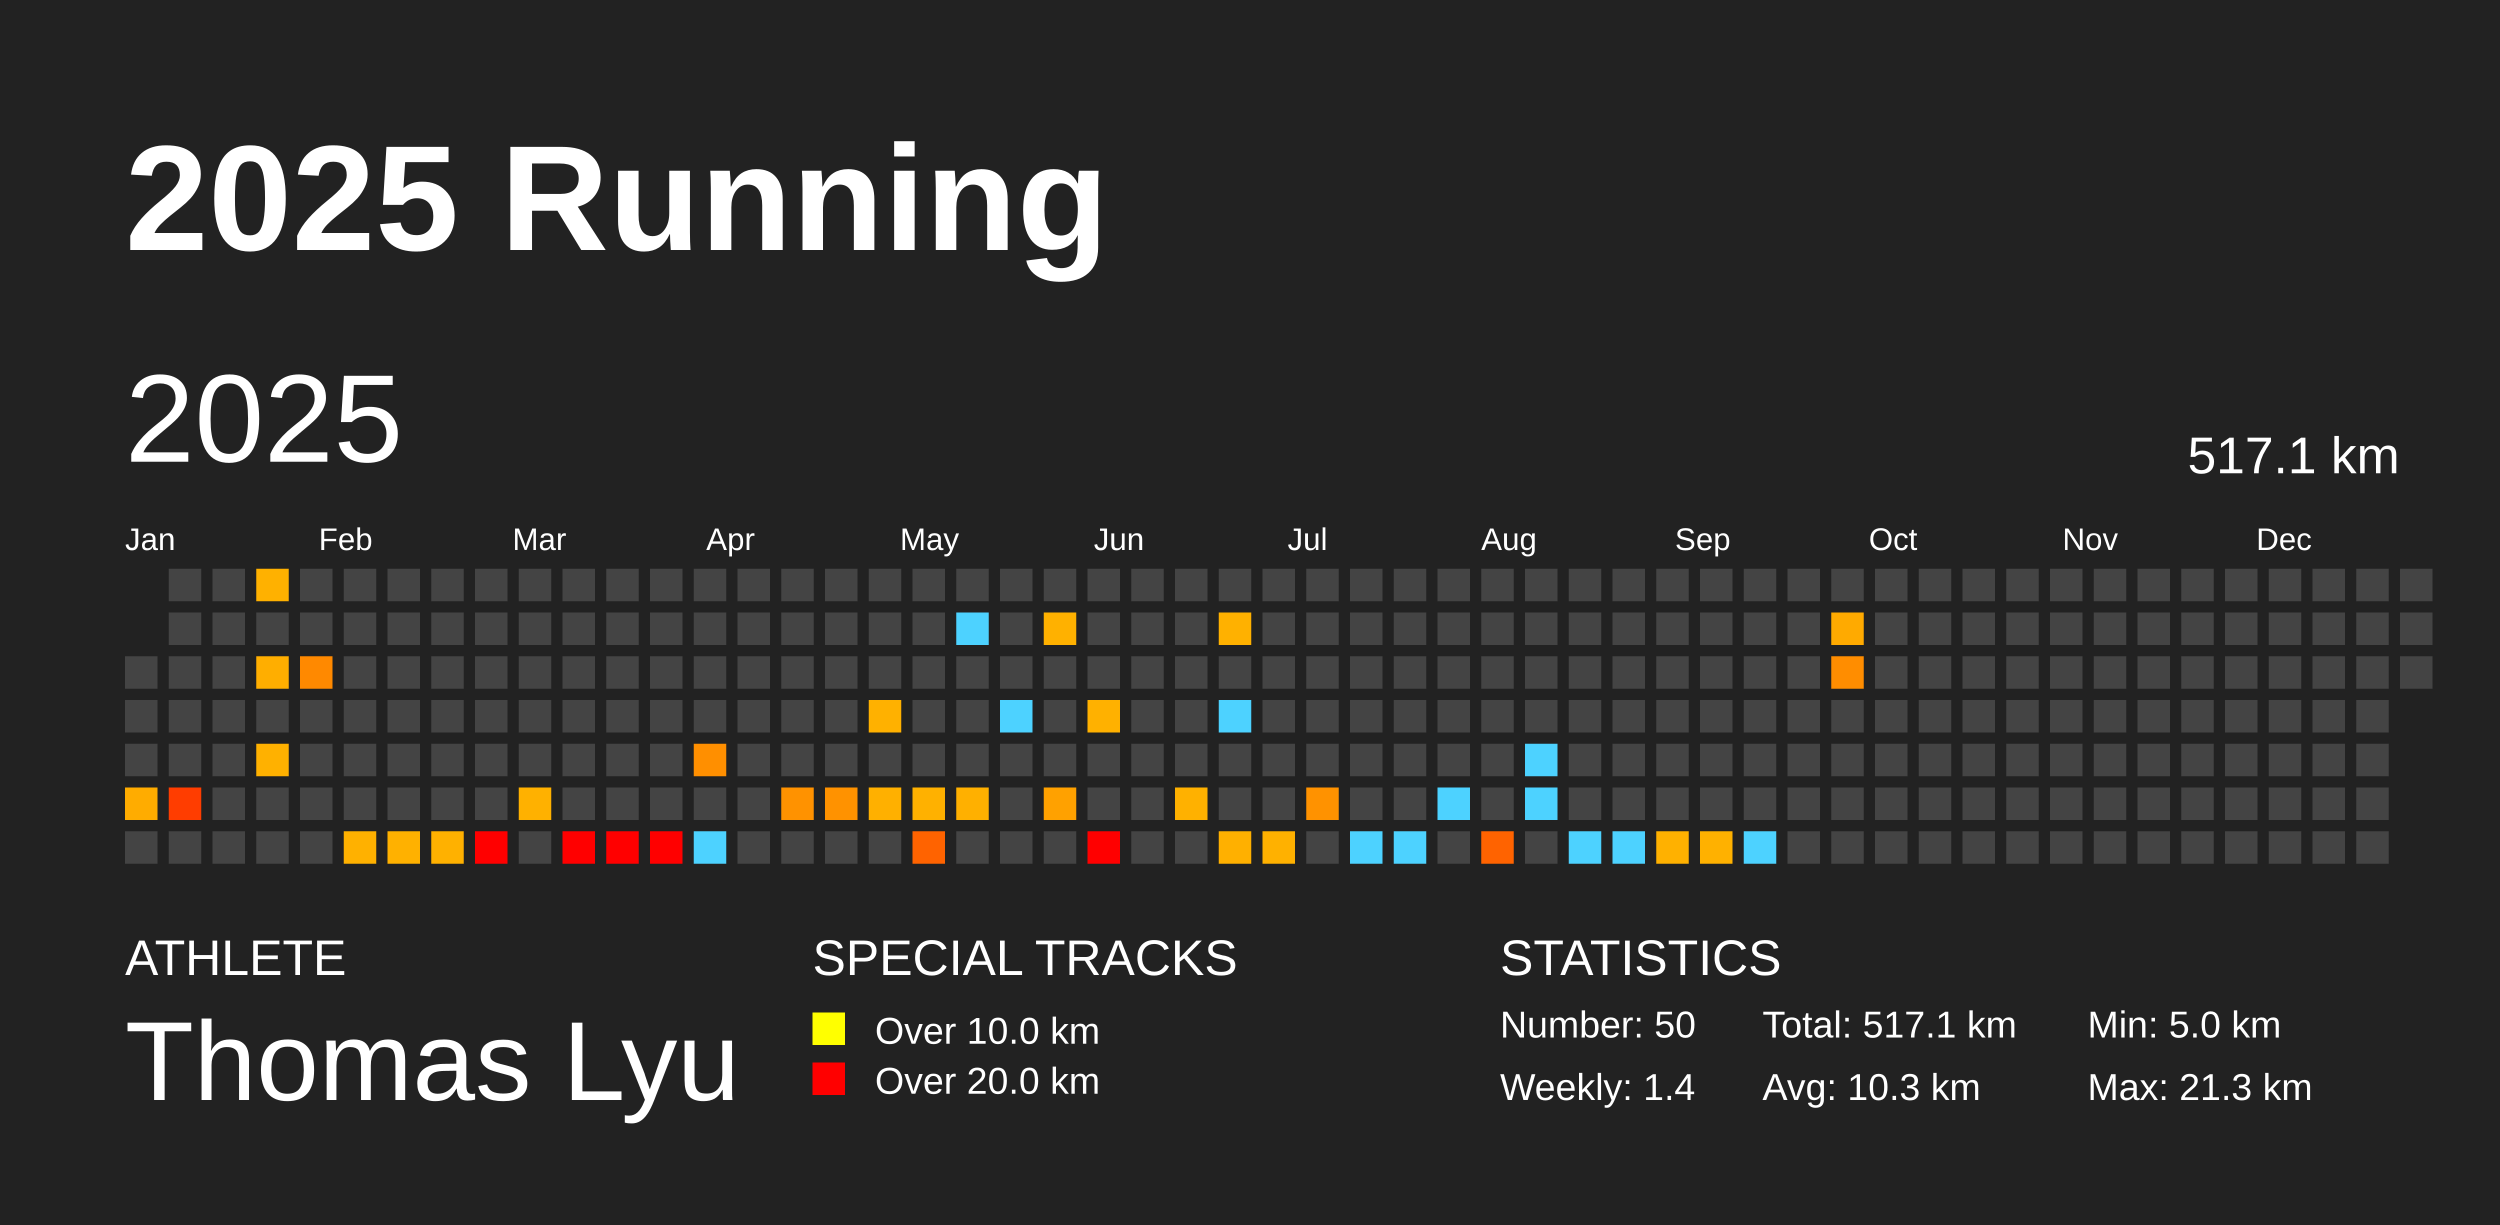
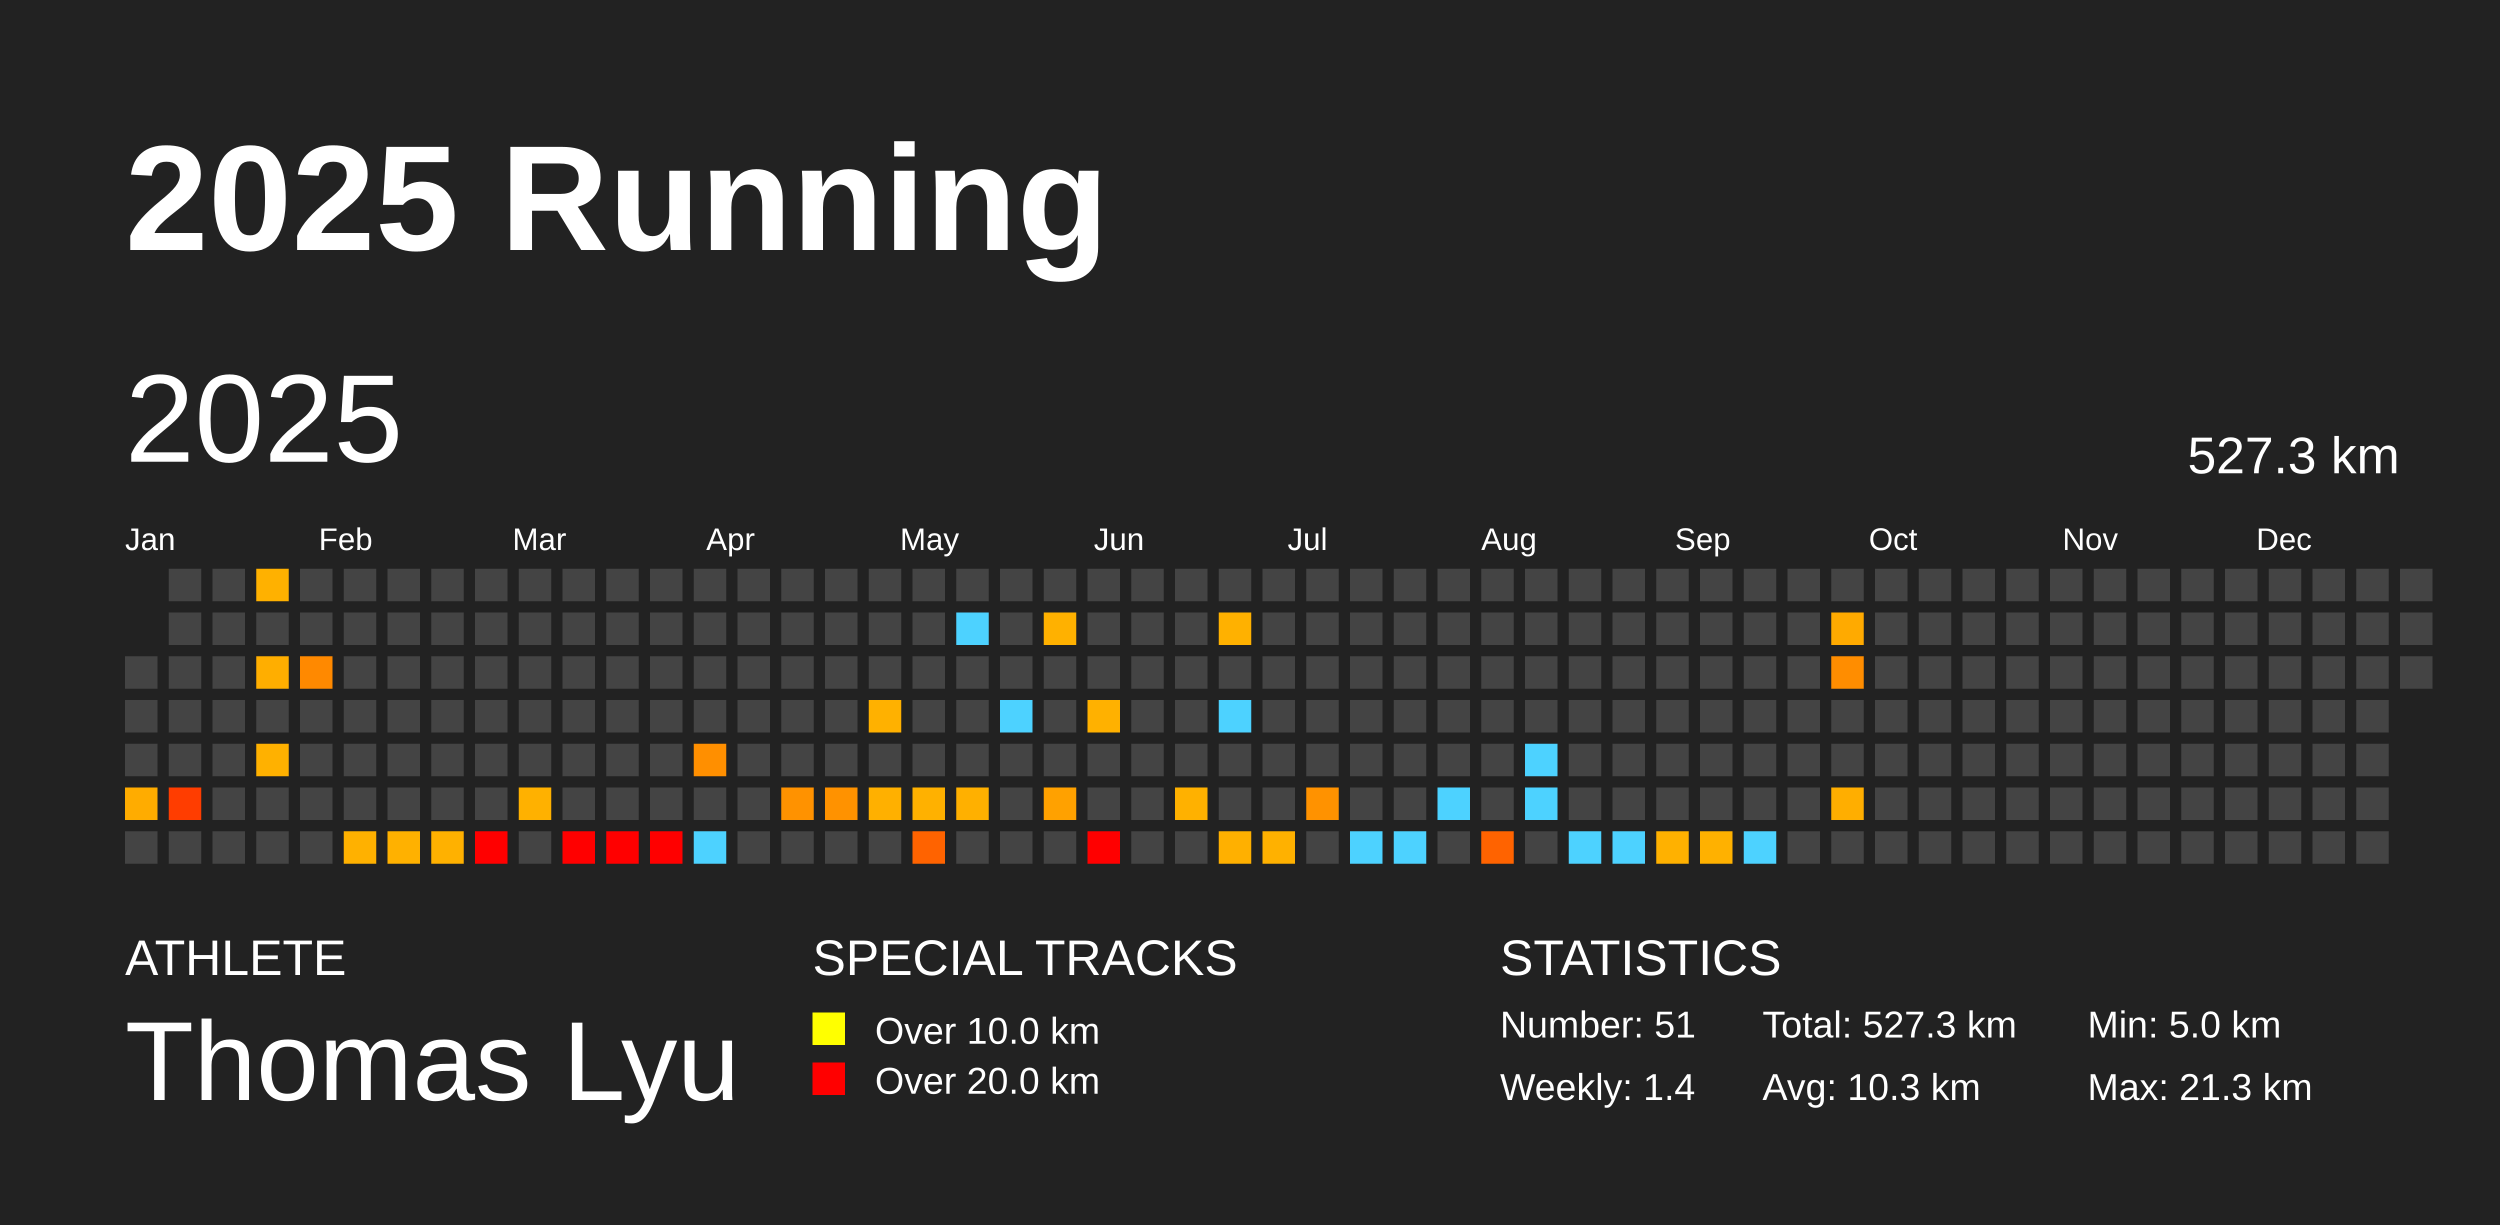
<svg xmlns="http://www.w3.org/2000/svg" baseProfile="full" height="98mm" version="1.1" viewBox="0,0,200,98" width="200mm">
  <defs />
  <rect fill="#222222" height="98" width="200" x="0" y="0" />
  <text fill="#FFFFFF" style="font-size:12px; font-family:Arial; font-weight:bold;" x="10" y="20">2025 Running</text>
  <text fill="#FFFFFF" style="font-size:4px; font-family:Arial" x="10" y="78">ATHLETE</text>
  <text fill="#FFFFFF" style="font-size:9px; font-family:Arial" x="10" y="88">Thomas Lyu</text>
  <text fill="#FFFFFF" style="font-size:4px; font-family:Arial" x="65" y="78">SPECIAL TRACKS</text>
  <rect fill="yellow" height="2.6" width="2.6" x="65" y="81" />
  <text fill="#FFFFFF" style="font-size:3px; font-family:Arial" x="70" y="83.5">Over 10.0 km</text>
  <rect fill="red" height="2.6" width="2.6" x="65" y="85" />
  <text fill="#FFFFFF" style="font-size:3px; font-family:Arial" x="70" y="87.5">Over 20.0 km</text>
  <text fill="#FFFFFF" style="font-size:4px; font-family:Arial" x="120" y="78">STATISTICS</text>
-   <text fill="#FFFFFF" style="font-size:3px; font-family:Arial" x="120" y="83">Number: 50</text>
+   <text fill="#FFFFFF" style="font-size:3px; font-family:Arial" x="120" y="83">Number: 51</text>
  <text fill="#FFFFFF" style="font-size:3px; font-family:Arial" x="120" y="88">Weekly: 1.4</text>
-   <text fill="#FFFFFF" style="font-size:3px; font-family:Arial" x="141" y="83">Total: 517.1 km</text>
+   <text fill="#FFFFFF" style="font-size:3px; font-family:Arial" x="141" y="83">Total: 527.3 km</text>
  <text fill="#FFFFFF" style="font-size:3px; font-family:Arial" x="141" y="88">Avg: 10.3 km</text>
  <text fill="#FFFFFF" style="font-size:3px; font-family:Arial" x="167" y="83">Min: 5.0 km</text>
  <text fill="#FFFFFF" style="font-size:3px; font-family:Arial" x="167" y="88">Max: 21.3 km</text>
  <text dominant-baseline="hanging" fill="#FFFFFF" style="font-size:10.0px; font-family:Arial;" x="10" y="30">2025</text>
-   <text dominant-baseline="hanging" fill="#FFFFFF" style="font-size:4.125px; font-family:Arial;" x="175" y="35">517.1 km</text>
+   <text dominant-baseline="hanging" fill="#FFFFFF" style="font-size:4.125px; font-family:Arial;" x="175" y="35">527.3 km</text>
  <text fill="#FFFFFF" style="font-size:2.5px; font-family:Arial" x="10.0" y="44">Jan</text>
  <text fill="#FFFFFF" style="font-size:2.5px; font-family:Arial" x="25.5" y="44">Feb</text>
  <text fill="#FFFFFF" style="font-size:2.5px; font-family:Arial" x="41.0" y="44">Mar</text>
  <text fill="#FFFFFF" style="font-size:2.5px; font-family:Arial" x="56.5" y="44">Apr</text>
  <text fill="#FFFFFF" style="font-size:2.5px; font-family:Arial" x="72.0" y="44">May</text>
  <text fill="#FFFFFF" style="font-size:2.5px; font-family:Arial" x="87.5" y="44">Jun</text>
  <text fill="#FFFFFF" style="font-size:2.5px; font-family:Arial" x="103.0" y="44">Jul</text>
  <text fill="#FFFFFF" style="font-size:2.5px; font-family:Arial" x="118.5" y="44">Aug</text>
  <text fill="#FFFFFF" style="font-size:2.5px; font-family:Arial" x="134.0" y="44">Sep</text>
  <text fill="#FFFFFF" style="font-size:2.5px; font-family:Arial" x="149.5" y="44">Oct</text>
  <text fill="#FFFFFF" style="font-size:2.5px; font-family:Arial" x="165.0" y="44">Nov</text>
  <text fill="#FFFFFF" style="font-size:2.5px; font-family:Arial" x="180.5" y="44">Dec</text>
  <rect fill="#444444" height="2.6" width="2.6" x="10.0" y="52.5" />
  <rect fill="#444444" height="2.6" width="2.6" x="10.0" y="56.0" />
  <rect fill="#444444" height="2.6" width="2.6" x="10.0" y="59.5" />
  <rect fill="#ffac00" height="2.6" width="2.6" x="10.0" y="63.0" />
  <rect fill="#444444" height="2.6" width="2.6" x="10.0" y="66.5" />
  <rect fill="#444444" height="2.6" width="2.6" x="13.5" y="45.5" />
  <rect fill="#444444" height="2.6" width="2.6" x="13.5" y="49.0" />
  <rect fill="#444444" height="2.6" width="2.6" x="13.5" y="52.5" />
  <rect fill="#444444" height="2.6" width="2.6" x="13.5" y="56.0" />
  <rect fill="#444444" height="2.6" width="2.6" x="13.5" y="59.5" />
  <rect fill="#ff3d00" height="2.6" width="2.6" x="13.5" y="63.0" />
  <rect fill="#444444" height="2.6" width="2.6" x="13.5" y="66.5" />
  <rect fill="#444444" height="2.6" width="2.6" x="17.0" y="45.5" />
  <rect fill="#444444" height="2.6" width="2.6" x="17.0" y="49.0" />
  <rect fill="#444444" height="2.6" width="2.6" x="17.0" y="52.5" />
  <rect fill="#444444" height="2.6" width="2.6" x="17.0" y="56.0" />
  <rect fill="#444444" height="2.6" width="2.6" x="17.0" y="59.5" />
  <rect fill="#444444" height="2.6" width="2.6" x="17.0" y="63.0" />
  <rect fill="#444444" height="2.6" width="2.6" x="17.0" y="66.5" />
  <rect fill="#ffb100" height="2.6" width="2.6" x="20.5" y="45.5" />
  <rect fill="#444444" height="2.6" width="2.6" x="20.5" y="49.0" />
  <rect fill="#ffae00" height="2.6" width="2.6" x="20.5" y="52.5" />
  <rect fill="#444444" height="2.6" width="2.6" x="20.5" y="56.0" />
  <rect fill="#ffb100" height="2.6" width="2.6" x="20.5" y="59.5" />
  <rect fill="#444444" height="2.6" width="2.6" x="20.5" y="63.0" />
  <rect fill="#444444" height="2.6" width="2.6" x="20.5" y="66.5" />
  <rect fill="#444444" height="2.6" width="2.6" x="24.0" y="45.5" />
  <rect fill="#444444" height="2.6" width="2.6" x="24.0" y="49.0" />
  <rect fill="#ff8900" height="2.6" width="2.6" x="24.0" y="52.5" />
  <rect fill="#444444" height="2.6" width="2.6" x="24.0" y="56.0" />
  <rect fill="#444444" height="2.6" width="2.6" x="24.0" y="59.5" />
  <rect fill="#444444" height="2.6" width="2.6" x="24.0" y="63.0" />
  <rect fill="#444444" height="2.6" width="2.6" x="24.0" y="66.5" />
  <rect fill="#444444" height="2.6" width="2.6" x="27.5" y="45.5" />
  <rect fill="#444444" height="2.6" width="2.6" x="27.5" y="49.0" />
  <rect fill="#444444" height="2.6" width="2.6" x="27.5" y="52.5" />
  <rect fill="#444444" height="2.6" width="2.6" x="27.5" y="56.0" />
  <rect fill="#444444" height="2.6" width="2.6" x="27.5" y="59.5" />
  <rect fill="#444444" height="2.6" width="2.6" x="27.5" y="63.0" />
  <rect fill="#ffb100" height="2.6" width="2.6" x="27.5" y="66.5" />
  <rect fill="#444444" height="2.6" width="2.6" x="31.0" y="45.5" />
  <rect fill="#444444" height="2.6" width="2.6" x="31.0" y="49.0" />
  <rect fill="#444444" height="2.6" width="2.6" x="31.0" y="52.5" />
  <rect fill="#444444" height="2.6" width="2.6" x="31.0" y="56.0" />
  <rect fill="#444444" height="2.6" width="2.6" x="31.0" y="59.5" />
  <rect fill="#444444" height="2.6" width="2.6" x="31.0" y="63.0" />
  <rect fill="#ffb100" height="2.6" width="2.6" x="31.0" y="66.5" />
  <rect fill="#444444" height="2.6" width="2.6" x="34.5" y="45.5" />
  <rect fill="#444444" height="2.6" width="2.6" x="34.5" y="49.0" />
  <rect fill="#444444" height="2.6" width="2.6" x="34.5" y="52.5" />
  <rect fill="#444444" height="2.6" width="2.6" x="34.5" y="56.0" />
  <rect fill="#444444" height="2.6" width="2.6" x="34.5" y="59.5" />
  <rect fill="#444444" height="2.6" width="2.6" x="34.5" y="63.0" />
  <rect fill="#ffb100" height="2.6" width="2.6" x="34.5" y="66.5" />
  <rect fill="#444444" height="2.6" width="2.6" x="38.0" y="45.5" />
  <rect fill="#444444" height="2.6" width="2.6" x="38.0" y="49.0" />
  <rect fill="#444444" height="2.6" width="2.6" x="38.0" y="52.5" />
  <rect fill="#444444" height="2.6" width="2.6" x="38.0" y="56.0" />
  <rect fill="#444444" height="2.6" width="2.6" x="38.0" y="59.5" />
  <rect fill="#444444" height="2.6" width="2.6" x="38.0" y="63.0" />
  <rect fill="red" height="2.6" width="2.6" x="38.0" y="66.5" />
  <rect fill="#444444" height="2.6" width="2.6" x="41.5" y="45.5" />
  <rect fill="#444444" height="2.6" width="2.6" x="41.5" y="49.0" />
  <rect fill="#444444" height="2.6" width="2.6" x="41.5" y="52.5" />
  <rect fill="#444444" height="2.6" width="2.6" x="41.5" y="56.0" />
  <rect fill="#444444" height="2.6" width="2.6" x="41.5" y="59.5" />
  <rect fill="#ffb100" height="2.6" width="2.6" x="41.5" y="63.0" />
  <rect fill="#444444" height="2.6" width="2.6" x="41.5" y="66.5" />
  <rect fill="#444444" height="2.6" width="2.6" x="45.0" y="45.5" />
  <rect fill="#444444" height="2.6" width="2.6" x="45.0" y="49.0" />
  <rect fill="#444444" height="2.6" width="2.6" x="45.0" y="52.5" />
  <rect fill="#444444" height="2.6" width="2.6" x="45.0" y="56.0" />
  <rect fill="#444444" height="2.6" width="2.6" x="45.0" y="59.5" />
  <rect fill="#444444" height="2.6" width="2.6" x="45.0" y="63.0" />
  <rect fill="red" height="2.6" width="2.6" x="45.0" y="66.5" />
  <rect fill="#444444" height="2.6" width="2.6" x="48.5" y="45.5" />
  <rect fill="#444444" height="2.6" width="2.6" x="48.5" y="49.0" />
  <rect fill="#444444" height="2.6" width="2.6" x="48.5" y="52.5" />
  <rect fill="#444444" height="2.6" width="2.6" x="48.5" y="56.0" />
  <rect fill="#444444" height="2.6" width="2.6" x="48.5" y="59.5" />
  <rect fill="#444444" height="2.6" width="2.6" x="48.5" y="63.0" />
  <rect fill="red" height="2.6" width="2.6" x="48.5" y="66.5" />
  <rect fill="#444444" height="2.6" width="2.6" x="52.0" y="45.5" />
  <rect fill="#444444" height="2.6" width="2.6" x="52.0" y="49.0" />
  <rect fill="#444444" height="2.6" width="2.6" x="52.0" y="52.5" />
  <rect fill="#444444" height="2.6" width="2.6" x="52.0" y="56.0" />
  <rect fill="#444444" height="2.6" width="2.6" x="52.0" y="59.5" />
  <rect fill="#444444" height="2.6" width="2.6" x="52.0" y="63.0" />
  <rect fill="red" height="2.6" width="2.6" x="52.0" y="66.5" />
  <rect fill="#444444" height="2.6" width="2.6" x="55.5" y="45.5" />
  <rect fill="#444444" height="2.6" width="2.6" x="55.5" y="49.0" />
  <rect fill="#444444" height="2.6" width="2.6" x="55.5" y="52.5" />
  <rect fill="#444444" height="2.6" width="2.6" x="55.5" y="56.0" />
  <rect fill="#ff8f00" height="2.6" width="2.6" x="55.5" y="59.5" />
  <rect fill="#444444" height="2.6" width="2.6" x="55.5" y="63.0" />
  <rect fill="#4dd2ff" height="2.6" width="2.6" x="55.5" y="66.5" />
  <rect fill="#444444" height="2.6" width="2.6" x="59.0" y="45.5" />
  <rect fill="#444444" height="2.6" width="2.6" x="59.0" y="49.0" />
  <rect fill="#444444" height="2.6" width="2.6" x="59.0" y="52.5" />
  <rect fill="#444444" height="2.6" width="2.6" x="59.0" y="56.0" />
  <rect fill="#444444" height="2.6" width="2.6" x="59.0" y="59.5" />
  <rect fill="#444444" height="2.6" width="2.6" x="59.0" y="63.0" />
  <rect fill="#444444" height="2.6" width="2.6" x="59.0" y="66.5" />
  <rect fill="#444444" height="2.6" width="2.6" x="62.5" y="45.5" />
  <rect fill="#444444" height="2.6" width="2.6" x="62.5" y="49.0" />
  <rect fill="#444444" height="2.6" width="2.6" x="62.5" y="52.5" />
  <rect fill="#444444" height="2.6" width="2.6" x="62.5" y="56.0" />
  <rect fill="#444444" height="2.6" width="2.6" x="62.5" y="59.5" />
  <rect fill="#ff9200" height="2.6" width="2.6" x="62.5" y="63.0" />
  <rect fill="#444444" height="2.6" width="2.6" x="62.5" y="66.5" />
  <rect fill="#444444" height="2.6" width="2.6" x="66.0" y="45.5" />
  <rect fill="#444444" height="2.6" width="2.6" x="66.0" y="49.0" />
  <rect fill="#444444" height="2.6" width="2.6" x="66.0" y="52.5" />
  <rect fill="#444444" height="2.6" width="2.6" x="66.0" y="56.0" />
  <rect fill="#444444" height="2.6" width="2.6" x="66.0" y="59.5" />
  <rect fill="#ff9200" height="2.6" width="2.6" x="66.0" y="63.0" />
  <rect fill="#444444" height="2.6" width="2.6" x="66.0" y="66.5" />
  <rect fill="#444444" height="2.6" width="2.6" x="69.5" y="45.5" />
  <rect fill="#444444" height="2.6" width="2.6" x="69.5" y="49.0" />
  <rect fill="#444444" height="2.6" width="2.6" x="69.5" y="52.5" />
  <rect fill="#ffb100" height="2.6" width="2.6" x="69.5" y="56.0" />
  <rect fill="#444444" height="2.6" width="2.6" x="69.5" y="59.5" />
  <rect fill="#ffb000" height="2.6" width="2.6" x="69.5" y="63.0" />
  <rect fill="#444444" height="2.6" width="2.6" x="69.5" y="66.5" />
  <rect fill="#444444" height="2.6" width="2.6" x="73.0" y="45.5" />
  <rect fill="#444444" height="2.6" width="2.6" x="73.0" y="49.0" />
  <rect fill="#444444" height="2.6" width="2.6" x="73.0" y="52.5" />
  <rect fill="#444444" height="2.6" width="2.6" x="73.0" y="56.0" />
  <rect fill="#444444" height="2.6" width="2.6" x="73.0" y="59.5" />
  <rect fill="#ffb100" height="2.6" width="2.6" x="73.0" y="63.0" />
  <rect fill="#ff6300" height="2.6" width="2.6" x="73.0" y="66.5" />
  <rect fill="#444444" height="2.6" width="2.6" x="76.5" y="45.5" />
  <rect fill="#4dd2ff" height="2.6" width="2.6" x="76.5" y="49.0" />
  <rect fill="#444444" height="2.6" width="2.6" x="76.5" y="52.5" />
  <rect fill="#444444" height="2.6" width="2.6" x="76.5" y="56.0" />
  <rect fill="#444444" height="2.6" width="2.6" x="76.5" y="59.5" />
  <rect fill="#ffb000" height="2.6" width="2.6" x="76.5" y="63.0" />
  <rect fill="#444444" height="2.6" width="2.6" x="76.5" y="66.5" />
  <rect fill="#444444" height="2.6" width="2.6" x="80.0" y="45.5" />
  <rect fill="#444444" height="2.6" width="2.6" x="80.0" y="49.0" />
  <rect fill="#444444" height="2.6" width="2.6" x="80.0" y="52.5" />
  <rect fill="#4dd2ff" height="2.6" width="2.6" x="80.0" y="56.0" />
  <rect fill="#444444" height="2.6" width="2.6" x="80.0" y="59.5" />
  <rect fill="#444444" height="2.6" width="2.6" x="80.0" y="63.0" />
  <rect fill="#444444" height="2.6" width="2.6" x="80.0" y="66.5" />
  <rect fill="#444444" height="2.6" width="2.6" x="83.5" y="45.5" />
  <rect fill="#ffb100" height="2.6" width="2.6" x="83.5" y="49.0" />
  <rect fill="#444444" height="2.6" width="2.6" x="83.5" y="52.5" />
  <rect fill="#444444" height="2.6" width="2.6" x="83.5" y="56.0" />
  <rect fill="#444444" height="2.6" width="2.6" x="83.5" y="59.5" />
  <rect fill="#ffa100" height="2.6" width="2.6" x="83.5" y="63.0" />
  <rect fill="#444444" height="2.6" width="2.6" x="83.5" y="66.5" />
  <rect fill="#444444" height="2.6" width="2.6" x="87.0" y="45.5" />
  <rect fill="#444444" height="2.6" width="2.6" x="87.0" y="49.0" />
  <rect fill="#444444" height="2.6" width="2.6" x="87.0" y="52.5" />
  <rect fill="#ffb100" height="2.6" width="2.6" x="87.0" y="56.0" />
  <rect fill="#444444" height="2.6" width="2.6" x="87.0" y="59.5" />
  <rect fill="#444444" height="2.6" width="2.6" x="87.0" y="63.0" />
  <rect fill="red" height="2.6" width="2.6" x="87.0" y="66.5" />
  <rect fill="#444444" height="2.6" width="2.6" x="90.5" y="45.5" />
  <rect fill="#444444" height="2.6" width="2.6" x="90.5" y="49.0" />
  <rect fill="#444444" height="2.6" width="2.6" x="90.5" y="52.5" />
  <rect fill="#444444" height="2.6" width="2.6" x="90.5" y="56.0" />
  <rect fill="#444444" height="2.6" width="2.6" x="90.5" y="59.5" />
  <rect fill="#444444" height="2.6" width="2.6" x="90.5" y="63.0" />
  <rect fill="#444444" height="2.6" width="2.6" x="90.5" y="66.5" />
  <rect fill="#444444" height="2.6" width="2.6" x="94.0" y="45.5" />
  <rect fill="#444444" height="2.6" width="2.6" x="94.0" y="49.0" />
  <rect fill="#444444" height="2.6" width="2.6" x="94.0" y="52.5" />
  <rect fill="#444444" height="2.6" width="2.6" x="94.0" y="56.0" />
  <rect fill="#444444" height="2.6" width="2.6" x="94.0" y="59.5" />
  <rect fill="#ffb100" height="2.6" width="2.6" x="94.0" y="63.0" />
  <rect fill="#444444" height="2.6" width="2.6" x="94.0" y="66.5" />
  <rect fill="#444444" height="2.6" width="2.6" x="97.5" y="45.5" />
  <rect fill="#ffb100" height="2.6" width="2.6" x="97.5" y="49.0" />
  <rect fill="#444444" height="2.6" width="2.6" x="97.5" y="52.5" />
  <rect fill="#4dd2ff" height="2.6" width="2.6" x="97.5" y="56.0" />
  <rect fill="#444444" height="2.6" width="2.6" x="97.5" y="59.5" />
  <rect fill="#444444" height="2.6" width="2.6" x="97.5" y="63.0" />
  <rect fill="#ffb000" height="2.6" width="2.6" x="97.5" y="66.5" />
  <rect fill="#444444" height="2.6" width="2.6" x="101.0" y="45.5" />
  <rect fill="#444444" height="2.6" width="2.6" x="101.0" y="49.0" />
  <rect fill="#444444" height="2.6" width="2.6" x="101.0" y="52.5" />
  <rect fill="#444444" height="2.6" width="2.6" x="101.0" y="56.0" />
  <rect fill="#444444" height="2.6" width="2.6" x="101.0" y="59.5" />
  <rect fill="#444444" height="2.6" width="2.6" x="101.0" y="63.0" />
  <rect fill="#ffb100" height="2.6" width="2.6" x="101.0" y="66.5" />
  <rect fill="#444444" height="2.6" width="2.6" x="104.5" y="45.5" />
  <rect fill="#444444" height="2.6" width="2.6" x="104.5" y="49.0" />
  <rect fill="#444444" height="2.6" width="2.6" x="104.5" y="52.5" />
  <rect fill="#444444" height="2.6" width="2.6" x="104.5" y="56.0" />
  <rect fill="#444444" height="2.6" width="2.6" x="104.5" y="59.5" />
  <rect fill="#ff9200" height="2.6" width="2.6" x="104.5" y="63.0" />
  <rect fill="#444444" height="2.6" width="2.6" x="104.5" y="66.5" />
  <rect fill="#444444" height="2.6" width="2.6" x="108.0" y="45.5" />
  <rect fill="#444444" height="2.6" width="2.6" x="108.0" y="49.0" />
  <rect fill="#444444" height="2.6" width="2.6" x="108.0" y="52.5" />
  <rect fill="#444444" height="2.6" width="2.6" x="108.0" y="56.0" />
  <rect fill="#444444" height="2.6" width="2.6" x="108.0" y="59.5" />
  <rect fill="#444444" height="2.6" width="2.6" x="108.0" y="63.0" />
  <rect fill="#4dd2ff" height="2.6" width="2.6" x="108.0" y="66.5" />
  <rect fill="#444444" height="2.6" width="2.6" x="111.5" y="45.5" />
  <rect fill="#444444" height="2.6" width="2.6" x="111.5" y="49.0" />
  <rect fill="#444444" height="2.6" width="2.6" x="111.5" y="52.5" />
  <rect fill="#444444" height="2.6" width="2.6" x="111.5" y="56.0" />
  <rect fill="#444444" height="2.6" width="2.6" x="111.5" y="59.5" />
  <rect fill="#444444" height="2.6" width="2.6" x="111.5" y="63.0" />
  <rect fill="#4dd2ff" height="2.6" width="2.6" x="111.5" y="66.5" />
  <rect fill="#444444" height="2.6" width="2.6" x="115.0" y="45.5" />
  <rect fill="#444444" height="2.6" width="2.6" x="115.0" y="49.0" />
  <rect fill="#444444" height="2.6" width="2.6" x="115.0" y="52.5" />
  <rect fill="#444444" height="2.6" width="2.6" x="115.0" y="56.0" />
  <rect fill="#444444" height="2.6" width="2.6" x="115.0" y="59.5" />
  <rect fill="#4dd2ff" height="2.6" width="2.6" x="115.0" y="63.0" />
  <rect fill="#444444" height="2.6" width="2.6" x="115.0" y="66.5" />
  <rect fill="#444444" height="2.6" width="2.6" x="118.5" y="45.5" />
  <rect fill="#444444" height="2.6" width="2.6" x="118.5" y="49.0" />
  <rect fill="#444444" height="2.6" width="2.6" x="118.5" y="52.5" />
  <rect fill="#444444" height="2.6" width="2.6" x="118.5" y="56.0" />
  <rect fill="#444444" height="2.6" width="2.6" x="118.5" y="59.5" />
  <rect fill="#444444" height="2.6" width="2.6" x="118.5" y="63.0" />
  <rect fill="#ff6300" height="2.6" width="2.6" x="118.5" y="66.5" />
  <rect fill="#444444" height="2.6" width="2.6" x="122.0" y="45.5" />
  <rect fill="#444444" height="2.6" width="2.6" x="122.0" y="49.0" />
  <rect fill="#444444" height="2.6" width="2.6" x="122.0" y="52.5" />
  <rect fill="#444444" height="2.6" width="2.6" x="122.0" y="56.0" />
  <rect fill="#4dd2ff" height="2.6" width="2.6" x="122.0" y="59.5" />
  <rect fill="#4dd2ff" height="2.6" width="2.6" x="122.0" y="63.0" />
  <rect fill="#444444" height="2.6" width="2.6" x="122.0" y="66.5" />
  <rect fill="#444444" height="2.6" width="2.6" x="125.5" y="45.5" />
  <rect fill="#444444" height="2.6" width="2.6" x="125.5" y="49.0" />
  <rect fill="#444444" height="2.6" width="2.6" x="125.5" y="52.5" />
  <rect fill="#444444" height="2.6" width="2.6" x="125.5" y="56.0" />
  <rect fill="#444444" height="2.6" width="2.6" x="125.5" y="59.5" />
  <rect fill="#444444" height="2.6" width="2.6" x="125.5" y="63.0" />
  <rect fill="#4dd2ff" height="2.6" width="2.6" x="125.5" y="66.5" />
  <rect fill="#444444" height="2.6" width="2.6" x="129.0" y="45.5" />
  <rect fill="#444444" height="2.6" width="2.6" x="129.0" y="49.0" />
  <rect fill="#444444" height="2.6" width="2.6" x="129.0" y="52.5" />
  <rect fill="#444444" height="2.6" width="2.6" x="129.0" y="56.0" />
  <rect fill="#444444" height="2.6" width="2.6" x="129.0" y="59.5" />
  <rect fill="#444444" height="2.6" width="2.6" x="129.0" y="63.0" />
  <rect fill="#4dd2ff" height="2.6" width="2.6" x="129.0" y="66.5" />
  <rect fill="#444444" height="2.6" width="2.6" x="132.5" y="45.5" />
  <rect fill="#444444" height="2.6" width="2.6" x="132.5" y="49.0" />
  <rect fill="#444444" height="2.6" width="2.6" x="132.5" y="52.5" />
  <rect fill="#444444" height="2.6" width="2.6" x="132.5" y="56.0" />
  <rect fill="#444444" height="2.6" width="2.6" x="132.5" y="59.5" />
  <rect fill="#444444" height="2.6" width="2.6" x="132.5" y="63.0" />
  <rect fill="#ffb100" height="2.6" width="2.6" x="132.5" y="66.5" />
  <rect fill="#444444" height="2.6" width="2.6" x="136.0" y="45.5" />
  <rect fill="#444444" height="2.6" width="2.6" x="136.0" y="49.0" />
  <rect fill="#444444" height="2.6" width="2.6" x="136.0" y="52.5" />
  <rect fill="#444444" height="2.6" width="2.6" x="136.0" y="56.0" />
  <rect fill="#444444" height="2.6" width="2.6" x="136.0" y="59.5" />
  <rect fill="#444444" height="2.6" width="2.6" x="136.0" y="63.0" />
  <rect fill="#ffb100" height="2.6" width="2.6" x="136.0" y="66.5" />
  <rect fill="#444444" height="2.6" width="2.6" x="139.5" y="45.5" />
  <rect fill="#444444" height="2.6" width="2.6" x="139.5" y="49.0" />
  <rect fill="#444444" height="2.6" width="2.6" x="139.5" y="52.5" />
  <rect fill="#444444" height="2.6" width="2.6" x="139.5" y="56.0" />
  <rect fill="#444444" height="2.6" width="2.6" x="139.5" y="59.5" />
  <rect fill="#444444" height="2.6" width="2.6" x="139.5" y="63.0" />
  <rect fill="#4dd2ff" height="2.6" width="2.6" x="139.5" y="66.5" />
  <rect fill="#444444" height="2.6" width="2.6" x="143.0" y="45.5" />
  <rect fill="#444444" height="2.6" width="2.6" x="143.0" y="49.0" />
  <rect fill="#444444" height="2.6" width="2.6" x="143.0" y="52.5" />
  <rect fill="#444444" height="2.6" width="2.6" x="143.0" y="56.0" />
  <rect fill="#444444" height="2.6" width="2.6" x="143.0" y="59.5" />
  <rect fill="#444444" height="2.6" width="2.6" x="143.0" y="63.0" />
  <rect fill="#444444" height="2.6" width="2.6" x="143.0" y="66.5" />
  <rect fill="#444444" height="2.6" width="2.6" x="146.5" y="45.5" />
  <rect fill="#ffaa00" height="2.6" width="2.6" x="146.5" y="49.0" />
  <rect fill="#ff8d00" height="2.6" width="2.6" x="146.5" y="52.5" />
  <rect fill="#444444" height="2.6" width="2.6" x="146.5" y="56.0" />
  <rect fill="#444444" height="2.6" width="2.6" x="146.5" y="59.5" />
-   <rect fill="#444444" height="2.6" width="2.6" x="146.5" y="63.0" />
+   <rect fill="#ffae00" height="2.6" width="2.6" x="146.5" y="63.0" />
  <rect fill="#444444" height="2.6" width="2.6" x="146.5" y="66.5" />
  <rect fill="#444444" height="2.6" width="2.6" x="150.0" y="45.5" />
  <rect fill="#444444" height="2.6" width="2.6" x="150.0" y="49.0" />
  <rect fill="#444444" height="2.6" width="2.6" x="150.0" y="52.5" />
  <rect fill="#444444" height="2.6" width="2.6" x="150.0" y="56.0" />
  <rect fill="#444444" height="2.6" width="2.6" x="150.0" y="59.5" />
  <rect fill="#444444" height="2.6" width="2.6" x="150.0" y="63.0" />
  <rect fill="#444444" height="2.6" width="2.6" x="150.0" y="66.5" />
  <rect fill="#444444" height="2.6" width="2.6" x="153.5" y="45.5" />
  <rect fill="#444444" height="2.6" width="2.6" x="153.5" y="49.0" />
  <rect fill="#444444" height="2.6" width="2.6" x="153.5" y="52.5" />
  <rect fill="#444444" height="2.6" width="2.6" x="153.5" y="56.0" />
  <rect fill="#444444" height="2.6" width="2.6" x="153.5" y="59.5" />
  <rect fill="#444444" height="2.6" width="2.6" x="153.5" y="63.0" />
  <rect fill="#444444" height="2.6" width="2.6" x="153.5" y="66.5" />
  <rect fill="#444444" height="2.6" width="2.6" x="157.0" y="45.5" />
  <rect fill="#444444" height="2.6" width="2.6" x="157.0" y="49.0" />
  <rect fill="#444444" height="2.6" width="2.6" x="157.0" y="52.5" />
  <rect fill="#444444" height="2.6" width="2.6" x="157.0" y="56.0" />
  <rect fill="#444444" height="2.6" width="2.6" x="157.0" y="59.5" />
  <rect fill="#444444" height="2.6" width="2.6" x="157.0" y="63.0" />
  <rect fill="#444444" height="2.6" width="2.6" x="157.0" y="66.5" />
  <rect fill="#444444" height="2.6" width="2.6" x="160.5" y="45.5" />
  <rect fill="#444444" height="2.6" width="2.6" x="160.5" y="49.0" />
  <rect fill="#444444" height="2.6" width="2.6" x="160.5" y="52.5" />
  <rect fill="#444444" height="2.6" width="2.6" x="160.5" y="56.0" />
  <rect fill="#444444" height="2.6" width="2.6" x="160.5" y="59.5" />
  <rect fill="#444444" height="2.6" width="2.6" x="160.5" y="63.0" />
  <rect fill="#444444" height="2.6" width="2.6" x="160.5" y="66.5" />
  <rect fill="#444444" height="2.6" width="2.6" x="164.0" y="45.5" />
  <rect fill="#444444" height="2.6" width="2.6" x="164.0" y="49.0" />
  <rect fill="#444444" height="2.6" width="2.6" x="164.0" y="52.5" />
  <rect fill="#444444" height="2.6" width="2.6" x="164.0" y="56.0" />
  <rect fill="#444444" height="2.6" width="2.6" x="164.0" y="59.5" />
  <rect fill="#444444" height="2.6" width="2.6" x="164.0" y="63.0" />
  <rect fill="#444444" height="2.6" width="2.6" x="164.0" y="66.5" />
  <rect fill="#444444" height="2.6" width="2.6" x="167.5" y="45.5" />
  <rect fill="#444444" height="2.6" width="2.6" x="167.5" y="49.0" />
  <rect fill="#444444" height="2.6" width="2.6" x="167.5" y="52.5" />
  <rect fill="#444444" height="2.6" width="2.6" x="167.5" y="56.0" />
  <rect fill="#444444" height="2.6" width="2.6" x="167.5" y="59.5" />
  <rect fill="#444444" height="2.6" width="2.6" x="167.5" y="63.0" />
  <rect fill="#444444" height="2.6" width="2.6" x="167.5" y="66.5" />
  <rect fill="#444444" height="2.6" width="2.6" x="171.0" y="45.5" />
  <rect fill="#444444" height="2.6" width="2.6" x="171.0" y="49.0" />
  <rect fill="#444444" height="2.6" width="2.6" x="171.0" y="52.5" />
  <rect fill="#444444" height="2.6" width="2.6" x="171.0" y="56.0" />
  <rect fill="#444444" height="2.6" width="2.6" x="171.0" y="59.5" />
  <rect fill="#444444" height="2.6" width="2.6" x="171.0" y="63.0" />
  <rect fill="#444444" height="2.6" width="2.6" x="171.0" y="66.5" />
  <rect fill="#444444" height="2.6" width="2.6" x="174.5" y="45.5" />
  <rect fill="#444444" height="2.6" width="2.6" x="174.5" y="49.0" />
  <rect fill="#444444" height="2.6" width="2.6" x="174.5" y="52.5" />
  <rect fill="#444444" height="2.6" width="2.6" x="174.5" y="56.0" />
  <rect fill="#444444" height="2.6" width="2.6" x="174.5" y="59.5" />
  <rect fill="#444444" height="2.6" width="2.6" x="174.5" y="63.0" />
  <rect fill="#444444" height="2.6" width="2.6" x="174.5" y="66.5" />
  <rect fill="#444444" height="2.6" width="2.6" x="178.0" y="45.5" />
  <rect fill="#444444" height="2.6" width="2.6" x="178.0" y="49.0" />
  <rect fill="#444444" height="2.6" width="2.6" x="178.0" y="52.5" />
  <rect fill="#444444" height="2.6" width="2.6" x="178.0" y="56.0" />
  <rect fill="#444444" height="2.6" width="2.6" x="178.0" y="59.5" />
  <rect fill="#444444" height="2.6" width="2.6" x="178.0" y="63.0" />
  <rect fill="#444444" height="2.6" width="2.6" x="178.0" y="66.5" />
  <rect fill="#444444" height="2.6" width="2.6" x="181.5" y="45.5" />
  <rect fill="#444444" height="2.6" width="2.6" x="181.5" y="49.0" />
  <rect fill="#444444" height="2.6" width="2.6" x="181.5" y="52.5" />
  <rect fill="#444444" height="2.6" width="2.6" x="181.5" y="56.0" />
  <rect fill="#444444" height="2.6" width="2.6" x="181.5" y="59.5" />
  <rect fill="#444444" height="2.6" width="2.6" x="181.5" y="63.0" />
  <rect fill="#444444" height="2.6" width="2.6" x="181.5" y="66.5" />
  <rect fill="#444444" height="2.6" width="2.6" x="185.0" y="45.5" />
  <rect fill="#444444" height="2.6" width="2.6" x="185.0" y="49.0" />
  <rect fill="#444444" height="2.6" width="2.6" x="185.0" y="52.5" />
  <rect fill="#444444" height="2.6" width="2.6" x="185.0" y="56.0" />
  <rect fill="#444444" height="2.6" width="2.6" x="185.0" y="59.5" />
  <rect fill="#444444" height="2.6" width="2.6" x="185.0" y="63.0" />
  <rect fill="#444444" height="2.6" width="2.6" x="185.0" y="66.5" />
  <rect fill="#444444" height="2.6" width="2.6" x="188.5" y="45.5" />
  <rect fill="#444444" height="2.6" width="2.6" x="188.5" y="49.0" />
  <rect fill="#444444" height="2.6" width="2.6" x="188.5" y="52.5" />
  <rect fill="#444444" height="2.6" width="2.6" x="188.5" y="56.0" />
  <rect fill="#444444" height="2.6" width="2.6" x="188.5" y="59.5" />
  <rect fill="#444444" height="2.6" width="2.6" x="188.5" y="63.0" />
  <rect fill="#444444" height="2.6" width="2.6" x="188.5" y="66.5" />
  <rect fill="#444444" height="2.6" width="2.6" x="192.0" y="45.5" />
  <rect fill="#444444" height="2.6" width="2.6" x="192.0" y="49.0" />
  <rect fill="#444444" height="2.6" width="2.6" x="192.0" y="52.5" />
</svg>
